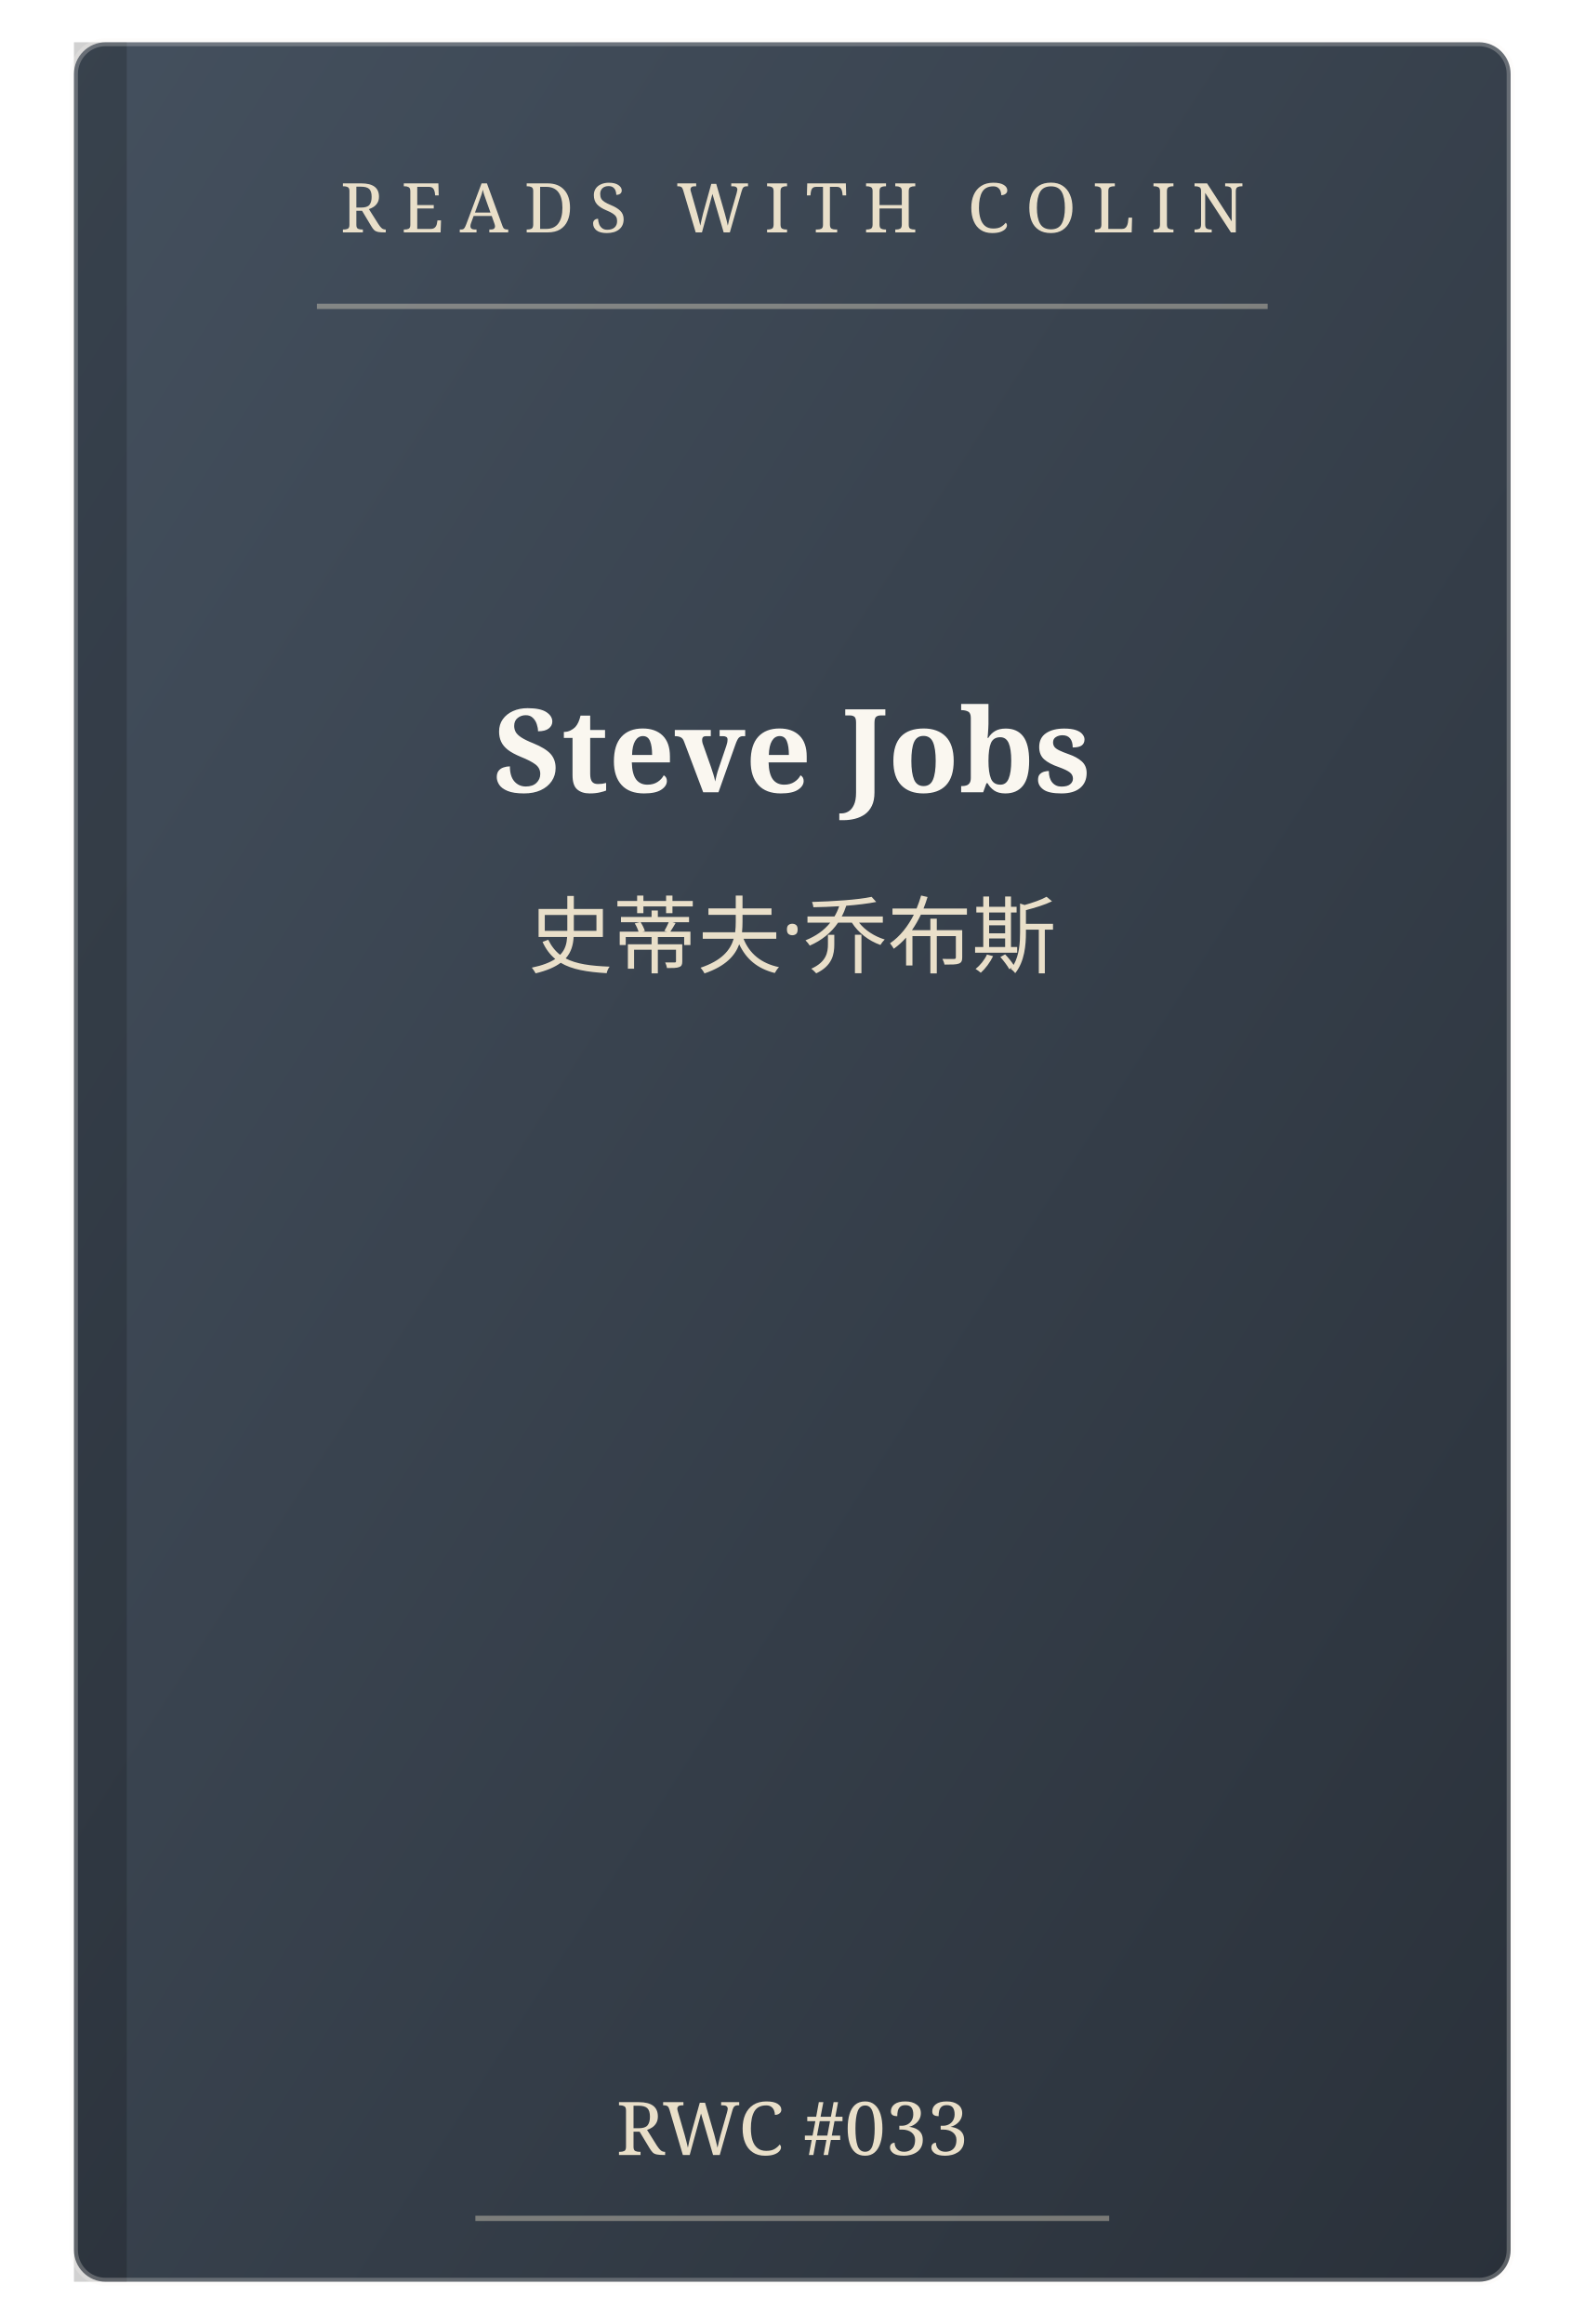
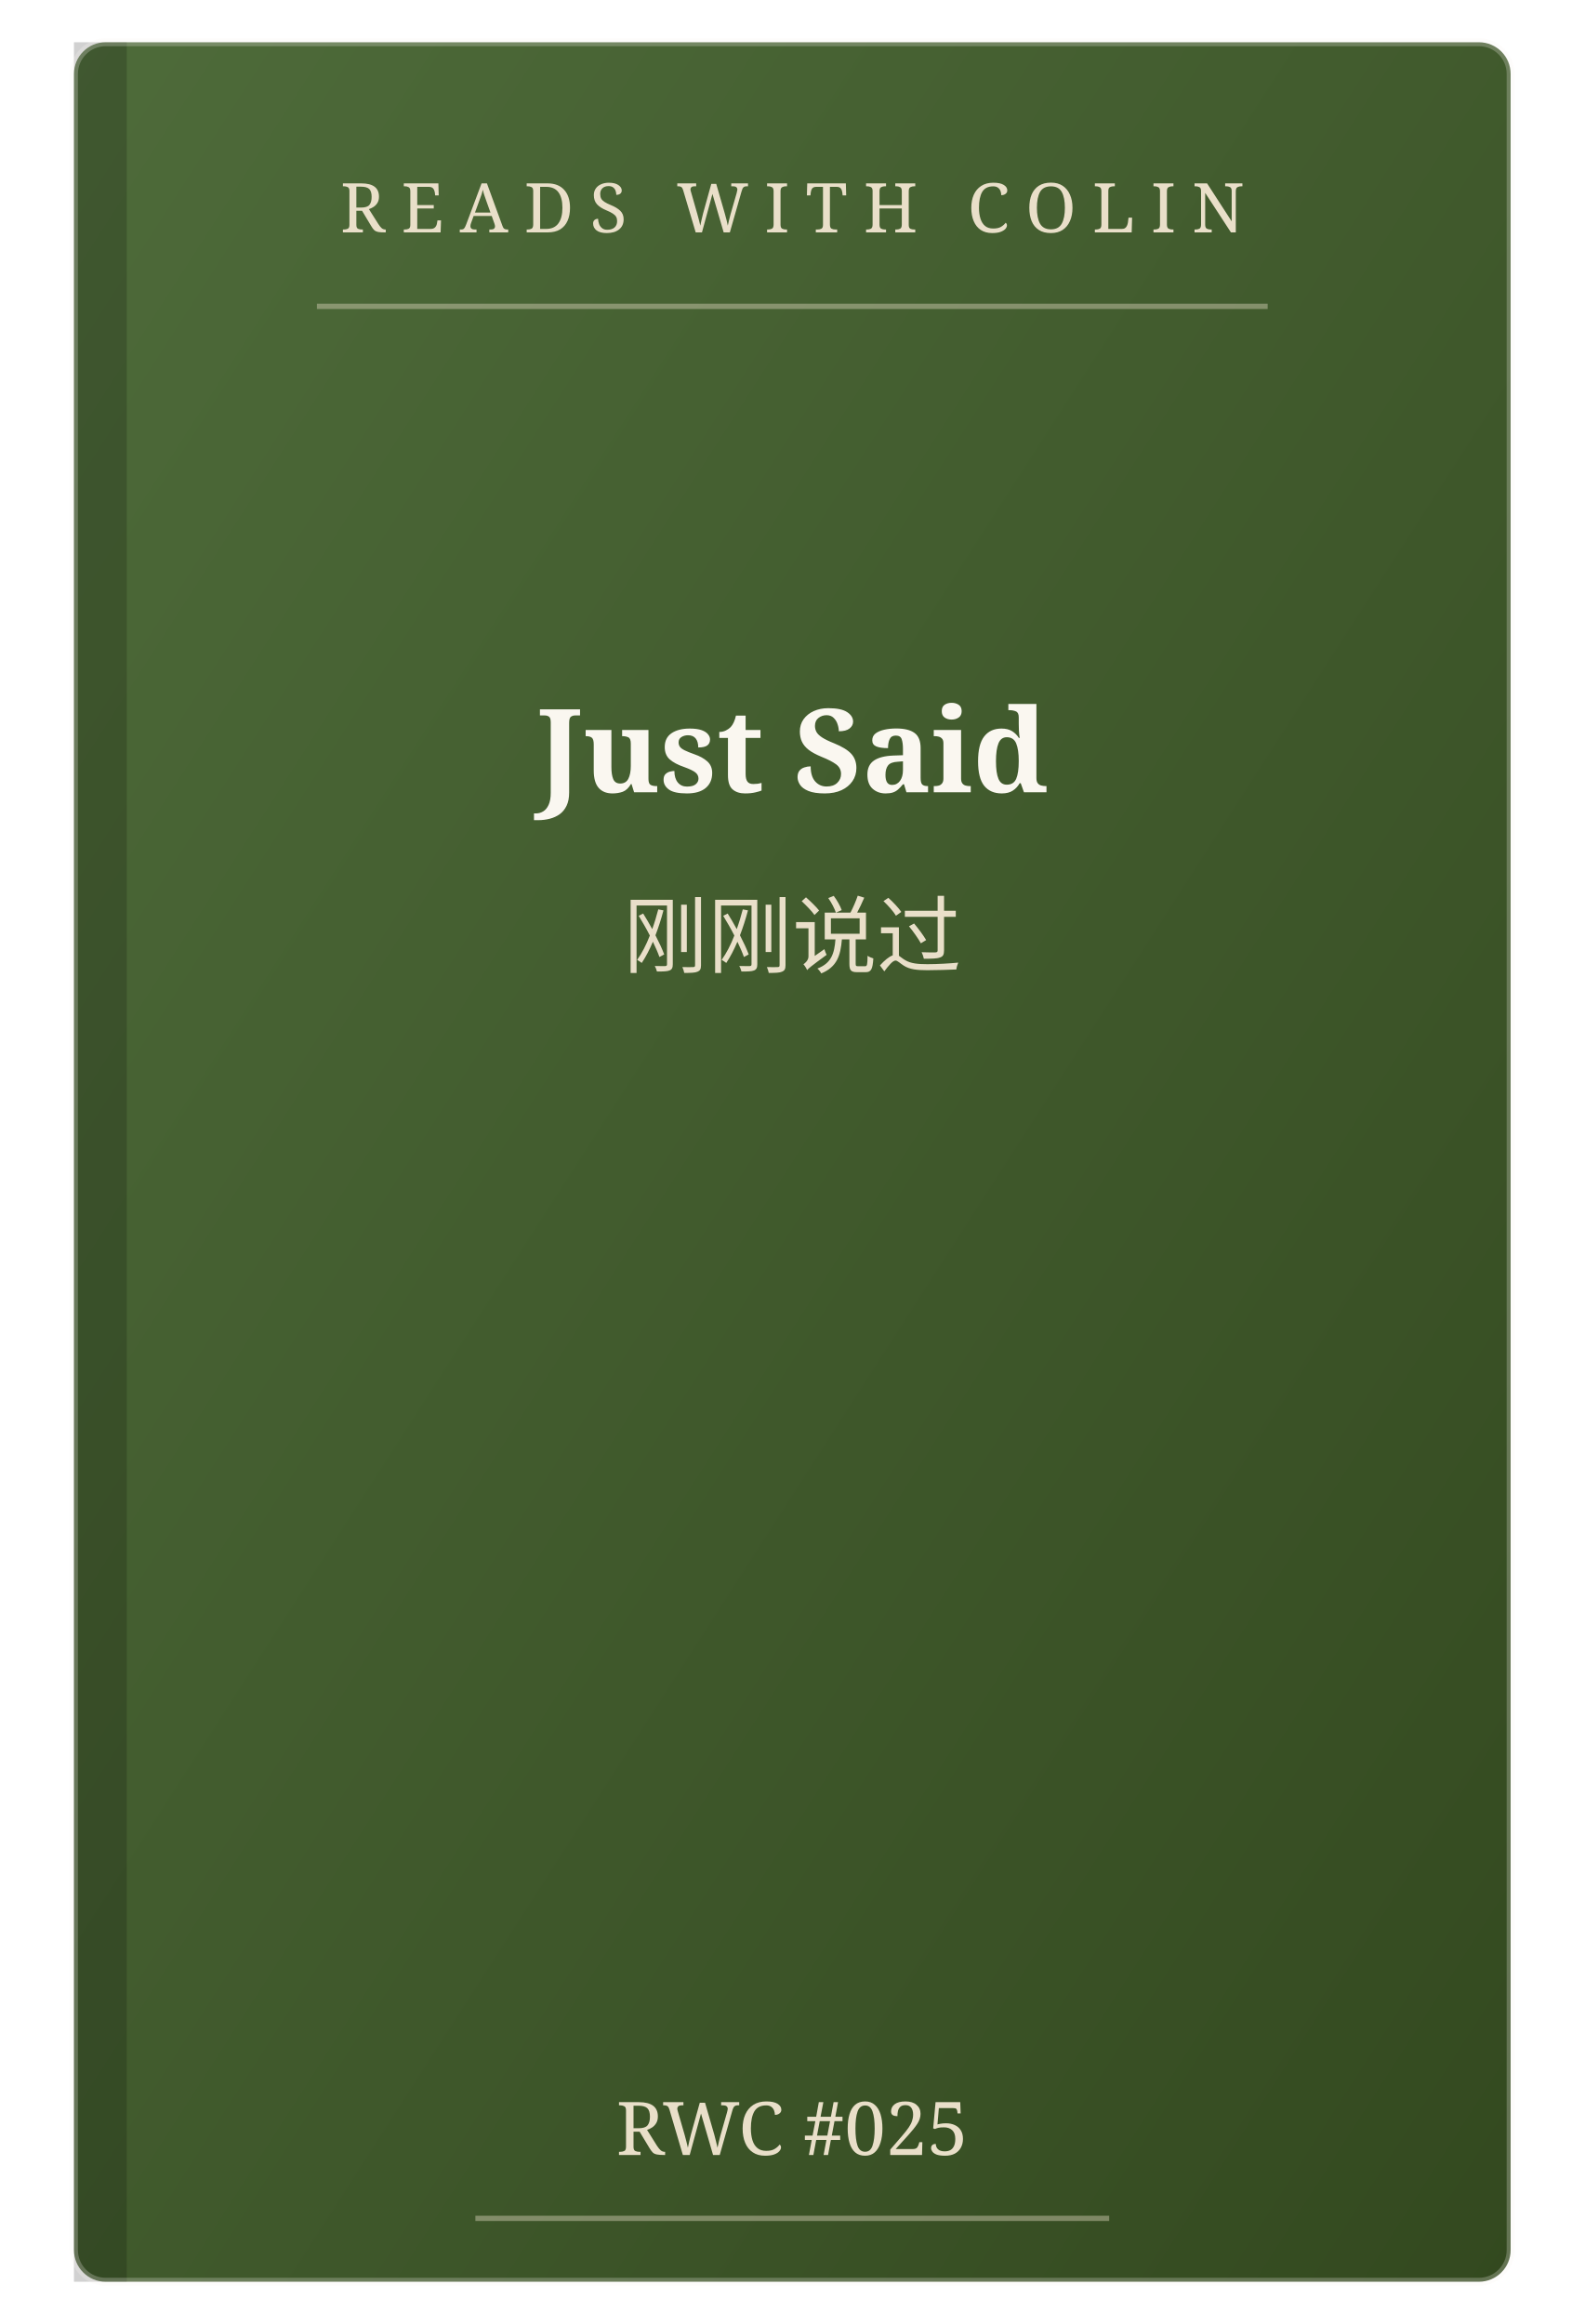
<svg xmlns="http://www.w3.org/2000/svg" viewBox="0 0 300 440" width="300" height="440">
  <defs>
    <linearGradient id="g" x1="0" y1="0" x2="1" y2="1">
-       <stop offset="0" stop-color="#44505E" />
-       <stop offset="1" stop-color="#2A313A" />
+       <stop offset="0" stop-color="#4E6B3A" />
+       <stop offset="1" stop-color="#33491F" />
    </linearGradient>
  </defs>
  <rect x="14" y="8" width="272" height="424" rx="6" fill="url(#g)" />
  <rect x="14" y="8" width="10" height="424" fill="#000" opacity="0.18" />
  <rect x="14" y="8" width="272" height="424" rx="6" fill="none" stroke="#FAF7F0" stroke-opacity="0.25" stroke-width="1.5" />
  <text x="150" y="44" text-anchor="middle" font-family="Georgia, serif" font-size="13" letter-spacing="3" fill="#E9DFC9">READS WITH COLIN</text>
  <line x1="60" y1="58" x2="240" y2="58" stroke="#E9DFC9" stroke-opacity="0.4" stroke-width="1" />
-   <text x="150" y="408" text-anchor="middle" font-family="Georgia, serif" font-size="14" fill="#E9DFC9">RWC #033</text>
+   <text x="150" y="408" text-anchor="middle" font-family="Georgia, serif" font-size="14" fill="#E9DFC9">RWC #025</text>
  <line x1="90" y1="420" x2="210" y2="420" stroke="#E9DFC9" stroke-opacity="0.4" stroke-width="1" />
-   <text x="150" y="150" text-anchor="middle" font-family="Georgia, serif" font-size="22" font-weight="700" fill="#FAF7F0">Steve Jobs</text>
-   <text x="150" y="183" text-anchor="middle" font-family="'Songti SC', serif" font-size="16" fill="#E9DFC9">史蒂夫·乔布斯</text>
+   <text x="150" y="150" text-anchor="middle" font-family="Georgia, serif" font-size="22" font-weight="700" fill="#FAF7F0">Just Said</text>
+   <text x="150" y="183" text-anchor="middle" font-family="'Songti SC', serif" font-size="16" fill="#E9DFC9">刚刚说过</text>
</svg>
